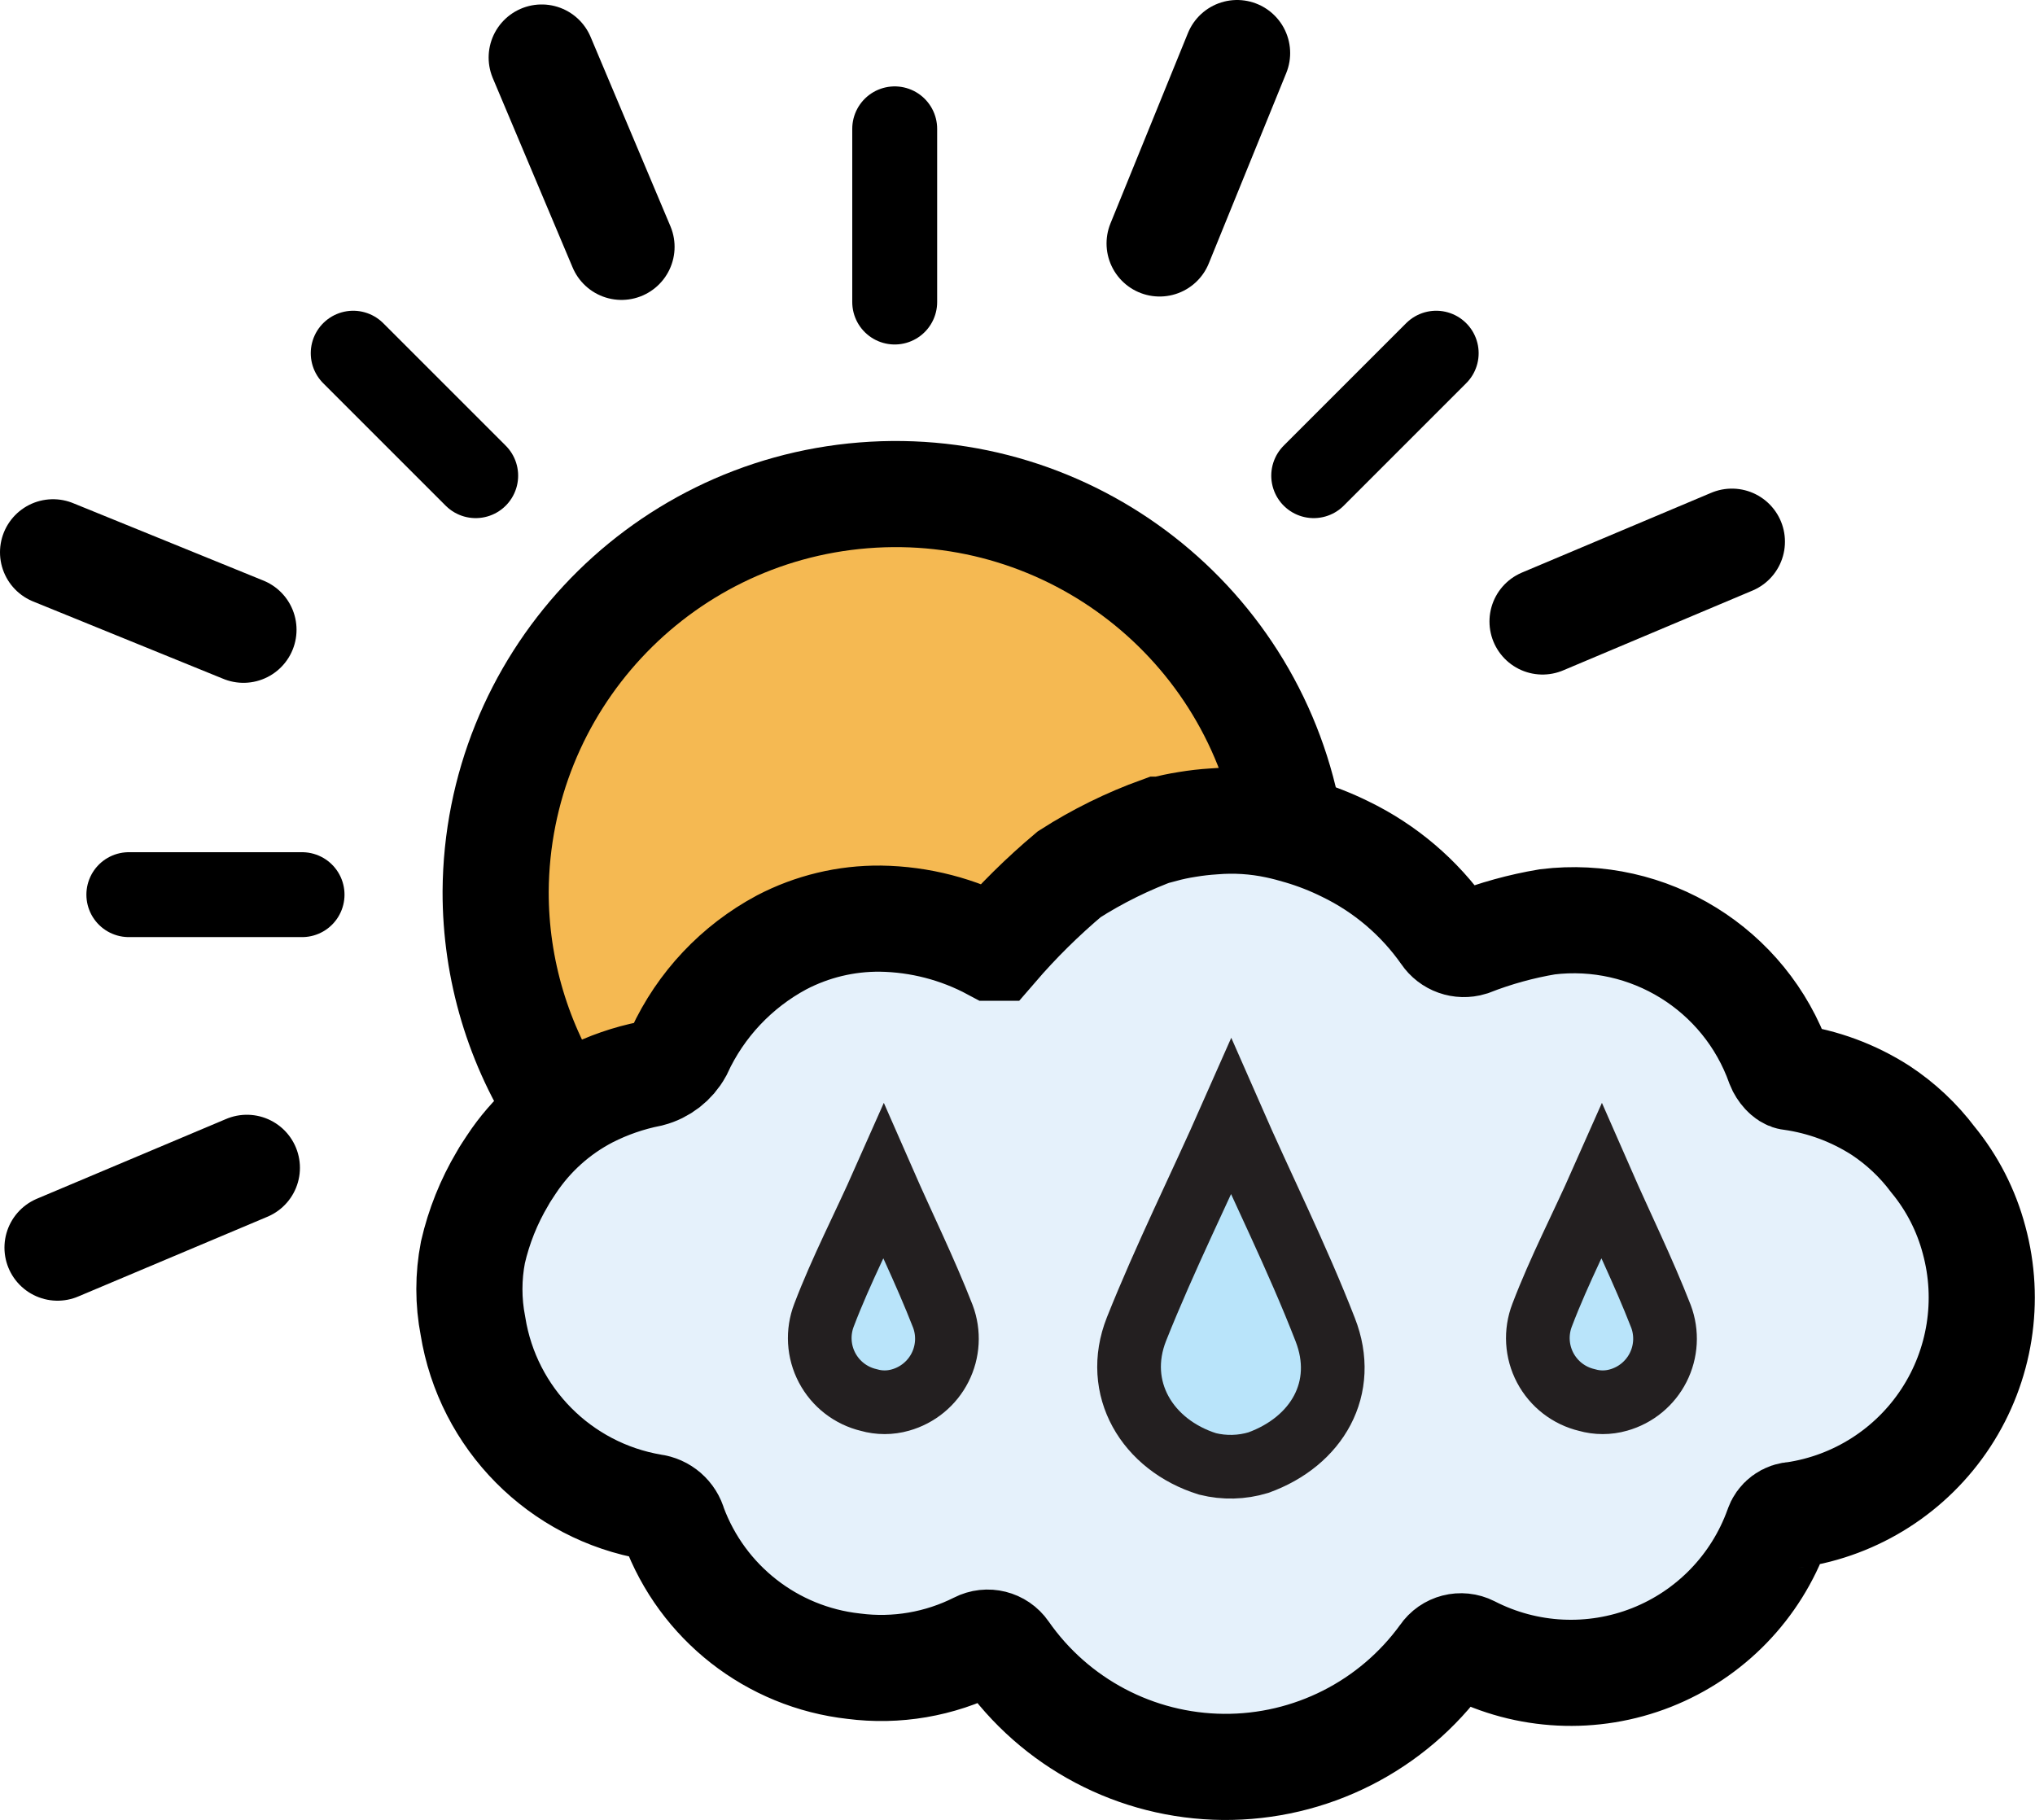
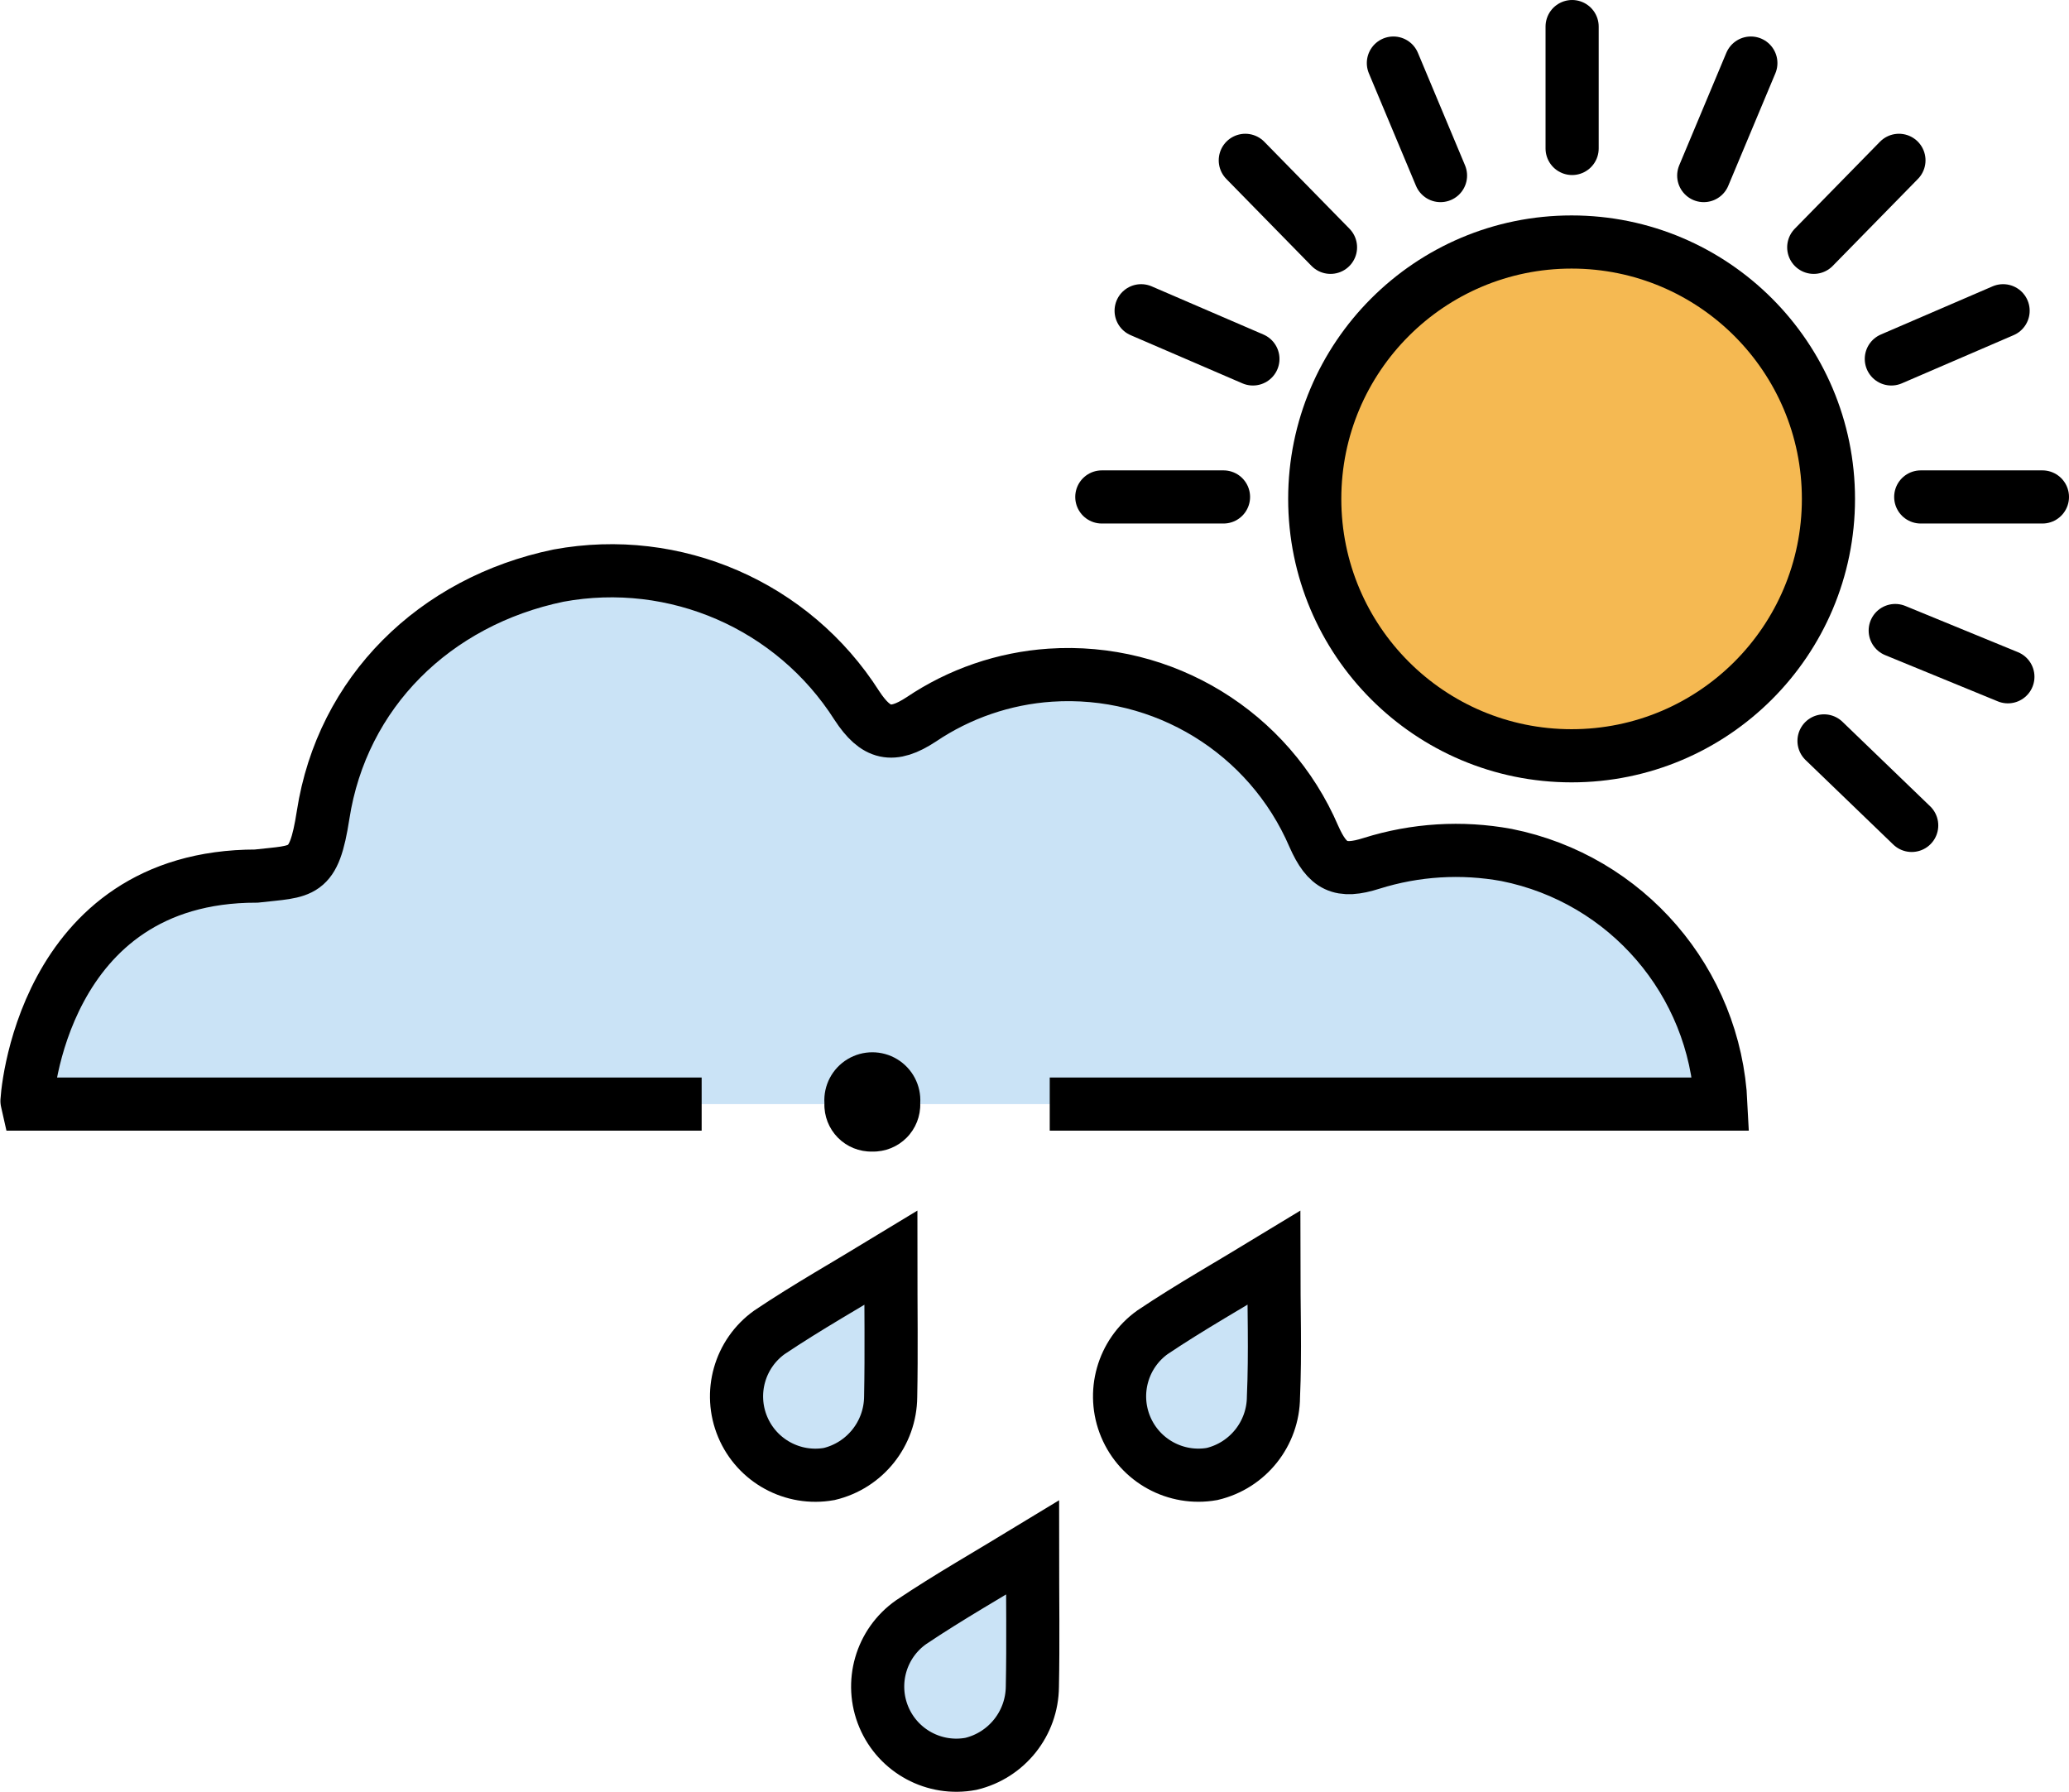
- <svg xmlns="http://www.w3.org/2000/svg" viewBox="0 0 95.87 85.74">
+ <svg xmlns="http://www.w3.org/2000/svg" viewBox="0 0 116.8 101.13">
  <defs>
-     <style>.cls-1{fill:#e5f1fb;}.cls-2{fill:#f5b952;}.cls-3{fill:#b9e4fa;stroke:#231f20;stroke-width:3px;}.cls-3,.cls-4,.cls-5,.cls-6{stroke-miterlimit:10;}.cls-4,.cls-5,.cls-6{fill:none;stroke:#000;}.cls-4,.cls-6{stroke-width:5px;}.cls-5,.cls-6{stroke-linecap:round;}.cls-5{stroke-width:4px;}</style>
+     <style>.cls-1{fill:#cae3f6;}.cls-2{fill:#f5b952;}.cls-3,.cls-4{fill:none;stroke:#000;stroke-miterlimit:10;stroke-width:3px;}.cls-4{stroke-linecap:round;}</style>
  </defs>
  <g id="Layer_2" data-name="Layer 2">
    <g id="Layer_1-2" data-name="Layer 1">
-       <path class="cls-1" d="M93,59.16a10.14,10.14,0,0,0-1.94-3.8,9.86,9.86,0,0,0-2.47-2.31,10.67,10.67,0,0,0-4.21-1.57,1,1,0,0,1-.56-.55A10.26,10.26,0,0,0,72.9,44.17a18.22,18.22,0,0,0-3.62,1,1.08,1.08,0,0,1-1.21-.43,12.26,12.26,0,0,0-4.7-4.05,14.18,14.18,0,0,0-2.09-.82c-.37-.1-.74-.21-1.12-.29a10.22,10.22,0,0,0-3-.18,12.17,12.17,0,0,0-1.22.14,11.56,11.56,0,0,0-1.18.24l-.13,0a21.36,21.36,0,0,0-4.26,2.1,30,30,0,0,0-3.5,3.46l-.1,0a11.44,11.44,0,0,0-5.29-1.38,9.84,9.84,0,0,0-4.66,1.13A11,11,0,0,0,32,50.26a2.25,2.25,0,0,1-1.38,1.07,11.2,11.2,0,0,0-2.89,1,9.59,9.59,0,0,0-3.63,3.26c-.14.22-.3.43-.43.67a12.18,12.18,0,0,0-1.35,3.53,9,9,0,0,0,0,3.46,10.32,10.32,0,0,0,8.47,8.54,1.16,1.16,0,0,1,1,.87,10.22,10.22,0,0,0,8.48,6.62,10,10,0,0,0,5.85-1,1,1,0,0,1,1.28.33A12.66,12.66,0,0,0,68,78.71a1,1,0,0,1,1.28-.33,10.34,10.34,0,0,0,14.46-5.71.85.85,0,0,1,.79-.6A10.35,10.35,0,0,0,93,59.16Z" />
-       <path class="cls-2" d="M59.92,38.42C59.85,40,48.43,41.1,36.05,46.59c-9.45,4.19-12.81,7.24-12.81-3.11A18.73,18.73,0,0,1,42,24.76C52.31,24.76,60.31,30.12,59.92,38.42Z" />
-       <path class="cls-3" d="M41.63,55.68c-.93,2.1-2,4.15-2.81,6.28a3,3,0,0,0,2.11,4,2.7,2.7,0,0,0,1.49,0,3,3,0,0,0,2-3.94C43.57,59.84,42.55,57.78,41.63,55.68Z" />
-       <path class="cls-3" d="M75.46,55.68c-.93,2.1-2,4.15-2.81,6.28a3,3,0,0,0,2.11,4,2.7,2.7,0,0,0,1.49,0,3,3,0,0,0,2-3.94C77.4,59.84,76.38,57.78,75.46,55.68Z" />
-       <path class="cls-3" d="M58,52.62c-1.47,3.33-3.11,6.61-4.46,10-1.1,2.78.5,5.46,3.35,6.35a4.51,4.51,0,0,0,2.39-.06c2.77-1,4.23-3.52,3.15-6.27C61.11,59.24,59.48,56,58,52.62Z" />
-       <path class="cls-4" d="M93,58.42a10,10,0,0,0-1.94-3.79,9.9,9.9,0,0,0-2.47-2.32,10.51,10.51,0,0,0-4.21-1.56c-.21,0-.47-.33-.56-.56A10.27,10.27,0,0,0,72.9,43.43a18.22,18.22,0,0,0-3.62,1A1.08,1.08,0,0,1,68.07,44a12.23,12.23,0,0,0-4.7-4,13.15,13.15,0,0,0-2.09-.82c-.37-.11-.74-.21-1.12-.29a10.24,10.24,0,0,0-3-.19,12.17,12.17,0,0,0-1.22.14,10.62,10.62,0,0,0-1.18.25l-.13,0a21.36,21.36,0,0,0-4.26,2.1,30.81,30.81,0,0,0-3.5,3.46l-.1,0a11.55,11.55,0,0,0-5.29-1.37,9.84,9.84,0,0,0-4.66,1.12A11.06,11.06,0,0,0,32,49.52a2.22,2.22,0,0,1-1.38,1.07,11.2,11.2,0,0,0-2.89,1,9.68,9.68,0,0,0-3.63,3.26c-.14.22-.3.44-.43.68A12.12,12.12,0,0,0,22.28,59a9.1,9.1,0,0,0,0,3.47A10.31,10.31,0,0,0,30.74,71a1.18,1.18,0,0,1,1,.87,10.25,10.25,0,0,0,8.48,6.63,10.11,10.11,0,0,0,5.85-1,1,1,0,0,1,1.28.32A12.66,12.66,0,0,0,68,78a1,1,0,0,1,1.28-.33,10.34,10.34,0,0,0,14.46-5.71.84.84,0,0,1,.79-.59A10.35,10.35,0,0,0,93,58.42Z" />
-       <path class="cls-4" d="M60.77,39A18.84,18.84,0,0,0,23.35,42a18.65,18.65,0,0,0,3.09,10.32" />
-       <line class="cls-5" x1="42.15" y1="14.23" x2="42.15" y2="6.07" />
-       <line class="cls-5" x1="14.23" y1="42.15" x2="6.07" y2="42.15" />
-       <line class="cls-5" x1="22.41" y1="22.41" x2="16.64" y2="16.64" />
-       <line class="cls-5" x1="67.66" y1="16.64" x2="61.89" y2="22.41" />
-       <line class="cls-6" x1="54.63" y1="11.47" x2="58.28" y2="2.5" />
-       <line class="cls-6" x1="11.47" y1="29.67" x2="2.5" y2="26.02" />
-       <line class="cls-6" x1="29.28" y1="11.63" x2="25.52" y2="2.71" />
-       <line class="cls-6" x1="11.63" y1="55.02" x2="2.71" y2="58.78" />
-       <line class="cls-6" x1="81.59" y1="25.52" x2="72.67" y2="29.28" />
+       <path class="cls-1" d="M50.29,71c-2.48,1.51-4.72,2.77-6.85,4.2a4.45,4.45,0,0,0,3.37,8,4.52,4.52,0,0,0,3.47-4.36C50.33,76.33,50.29,73.86,50.29,71Z" />
+       <path class="cls-1" d="M71.91,71c-2.48,1.51-4.72,2.77-6.85,4.2a4.45,4.45,0,0,0,3.36,8,4.5,4.5,0,0,0,3.47-4.36C72,76.33,71.91,73.86,71.91,71Z" />
+       <path class="cls-1" d="M58.29,87.35c-2.48,1.51-4.72,2.78-6.85,4.21a4.44,4.44,0,0,0,3.37,8,4.52,4.52,0,0,0,3.47-4.36C58.33,92.72,58.29,90.24,58.29,87.35Z" />
+       <path class="cls-1" d="M59.26,62.32H97.15a15.07,15.07,0,0,0-12.1-14.06,15.87,15.87,0,0,0-7.62.47c-1.76.56-2.5.2-3.26-1.52a15.1,15.1,0,0,0-14.88-9.1A14.82,14.82,0,0,0,52,40.61c-1.62,1.06-2.55.86-3.63-.79a16.43,16.43,0,0,0-16.84-7.33c-7,1.45-12.22,6.59-13.29,13.51-.53,3.41-1.13,3.15-3.77,3.45-12.16,0-13,12.68-12.95,12.87H39.61" />
+       <path class="cls-2" d="M88.72,42.66h0a14.49,14.49,0,0,0,0-29h0a14.49,14.49,0,1,0,0,29h0Z" />
+       <path class="cls-3" d="M50.29,71c-2.48,1.51-4.72,2.77-6.85,4.2a4.45,4.45,0,0,0,3.37,8,4.52,4.52,0,0,0,3.47-4.36C50.33,76.33,50.29,73.86,50.29,71Z" />
+       <path class="cls-3" d="M71.91,71c-2.48,1.51-4.72,2.77-6.85,4.2a4.45,4.45,0,0,0,3.36,8,4.5,4.5,0,0,0,3.47-4.36C72,76.33,71.91,73.86,71.91,71Z" />
+       <path class="cls-3" d="M58.29,87.35c-2.48,1.51-4.72,2.78-6.85,4.21a4.44,4.44,0,0,0,3.37,8,4.52,4.52,0,0,0,3.47-4.36C58.33,92.72,58.29,90.24,58.29,87.35Z" />
+       <path class="cls-3" d="M59.26,62.32H97.15a15.07,15.07,0,0,0-12.1-14.06,15.87,15.87,0,0,0-7.62.47c-1.76.56-2.5.2-3.26-1.52a15.1,15.1,0,0,0-14.88-9.1A14.82,14.82,0,0,0,52,40.61c-1.62,1.06-2.55.86-3.63-.79a16.43,16.43,0,0,0-16.84-7.33c-7,1.45-12.22,6.59-13.29,13.51-.53,3.41-1.13,3.15-3.77,3.45-12.16,0-13,12.68-12.95,12.87H39.61" />
+       <path d="M49.24,65a2.64,2.64,0,0,1-2.7-2.73,2.71,2.71,0,1,1,5.41,0A2.65,2.65,0,0,1,49.24,65Z" />
+       <line class="cls-4" x1="69.07" y1="28.05" x2="62.2" y2="28.05" />
+       <line class="cls-4" x1="75.11" y1="13.96" x2="70.3" y2="9.05" />
+       <line class="cls-4" x1="81.32" y1="9.91" x2="78.66" y2="3.56" />
+       <line class="cls-4" x1="70.73" y1="20.26" x2="64.42" y2="17.54" />
+       <path class="cls-3" d="M88.72,42.66h0a14.49,14.49,0,0,0,0-29h0a14.49,14.49,0,1,0,0,29h0Z" />
+       <line class="cls-4" x1="108.43" y1="28.05" x2="115.3" y2="28.05" />
+       <line class="cls-4" x1="88.75" y1="8.38" x2="88.75" y2="1.5" />
+       <line class="cls-4" x1="102.97" y1="41.82" x2="107.92" y2="46.59" />
+       <line class="cls-4" x1="102.39" y1="13.96" x2="107.2" y2="9.05" />
+       <line class="cls-4" x1="106.99" y1="35.59" x2="113.35" y2="38.2" />
+       <line class="cls-4" x1="96.18" y1="9.91" x2="98.84" y2="3.56" />
+       <line class="cls-4" x1="106.77" y1="20.26" x2="113.08" y2="17.54" />
    </g>
  </g>
</svg>
